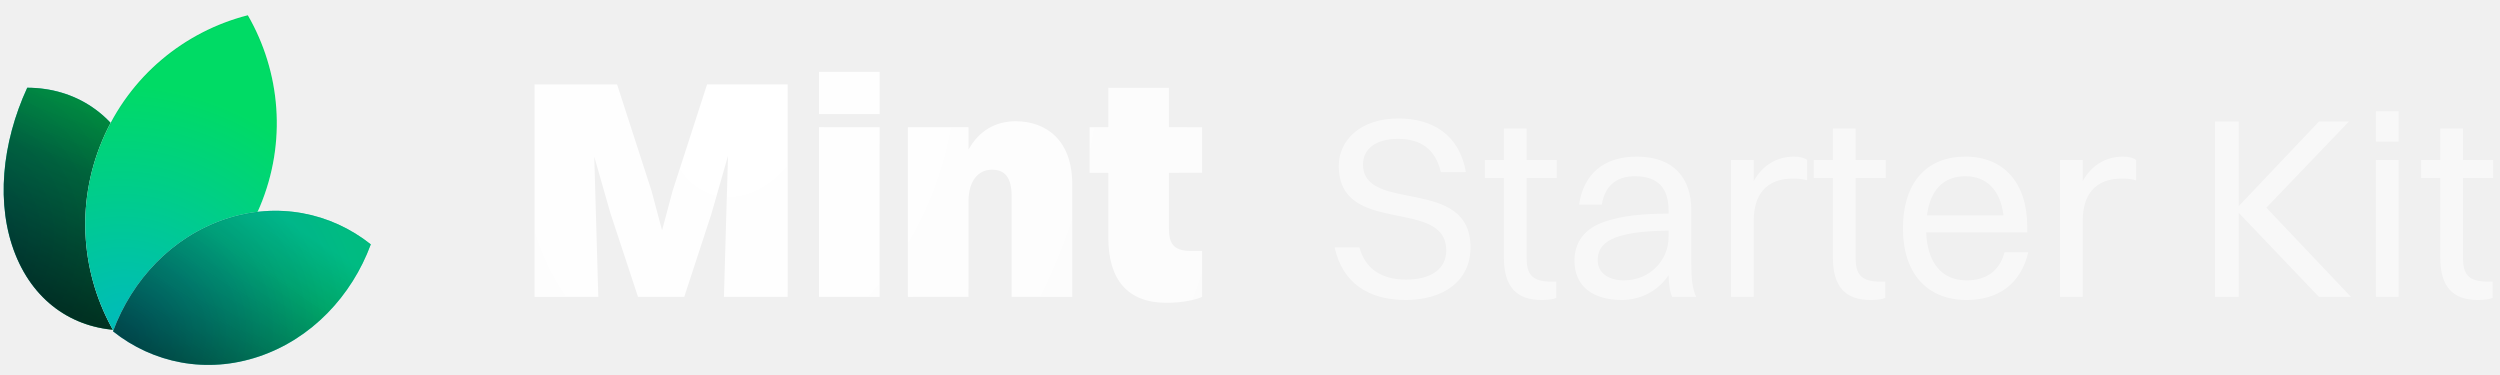
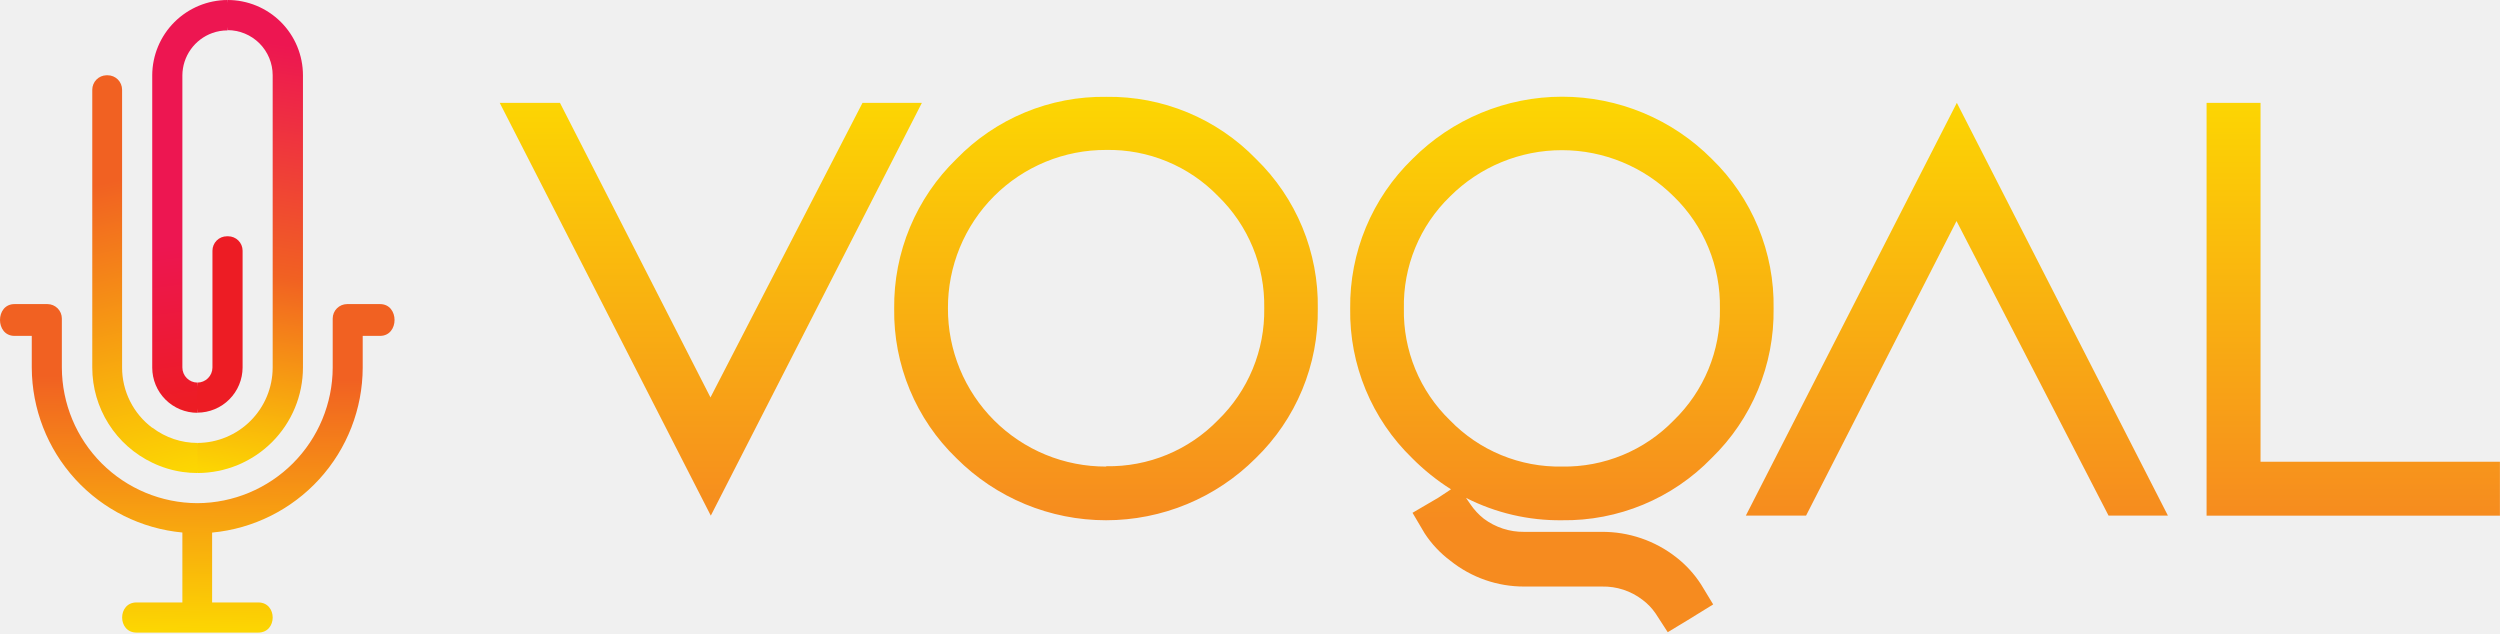
- <svg xmlns="http://www.w3.org/2000/svg" width="160" height="24" viewBox="0 0 160 24" fill="none">
-   <path d="M7.953 21.139C4.896 21.13 2.255 19.458 0.987 16.29C-0.28 13.121 0.109 9.163 1.744 5.615C4.801 5.624 7.442 7.296 8.71 10.465C9.977 13.633 9.588 17.591 7.953 21.139Z" fill="white" />
-   <path d="M7.953 21.139C4.896 21.13 2.255 19.458 0.987 16.29C-0.28 13.121 0.109 9.163 1.744 5.615C4.801 5.624 7.442 7.296 8.71 10.465C9.977 13.633 9.588 17.591 7.953 21.139Z" fill="url(#paint0_radial_115_109)" />
-   <path d="M7.953 21.139C4.896 21.13 2.255 19.458 0.987 16.29C-0.28 13.121 0.109 9.163 1.744 5.615C4.801 5.624 7.442 7.296 8.71 10.465C9.977 13.633 9.588 17.591 7.953 21.139Z" fill="black" fill-opacity="0.5" style="mix-blend-mode:hard-light" />
-   <path d="M7.953 21.139C4.896 21.13 2.255 19.458 0.987 16.29C-0.28 13.121 0.109 9.163 1.744 5.615C4.801 5.624 7.442 7.296 8.71 10.465C9.977 13.633 9.588 17.591 7.953 21.139Z" fill="url(#paint1_linear_115_109)" fill-opacity="0.5" style="mix-blend-mode:hard-light" />
-   <path d="M7.935 21.111C4.897 21.096 2.274 19.431 1.013 16.279C-0.248 13.124 0.136 9.182 1.762 5.643C4.8 5.659 7.423 7.324 8.684 10.476C9.945 13.63 9.561 17.572 7.935 21.111Z" stroke="url(#paint2_linear_115_109)" stroke-opacity="0.05" stroke-width="0.056" />
-   <path d="M7.31 21.257C11.354 20.221 14.884 17.375 16.628 13.236C18.373 9.097 17.945 4.587 15.86 0.976C11.816 2.012 8.287 4.858 6.542 8.998C4.797 13.137 5.225 17.646 7.31 21.257Z" fill="white" />
-   <path d="M7.31 21.257C11.354 20.221 14.884 17.375 16.628 13.236C18.373 9.097 17.945 4.587 15.86 0.976C11.816 2.012 8.287 4.858 6.542 8.998C4.797 13.137 5.225 17.646 7.31 21.257Z" fill="url(#paint3_radial_115_109)" />
-   <path d="M16.602 13.225C14.864 17.349 11.351 20.187 7.324 21.225C5.253 17.624 4.829 13.132 6.568 9.009C8.306 4.885 11.819 2.047 15.846 1.009C17.918 4.61 18.341 9.101 16.602 13.225Z" stroke="url(#paint4_linear_115_109)" stroke-opacity="0.05" stroke-width="0.056" />
-   <path d="M7.234 21.207C9.789 23.237 13.21 23.951 16.577 22.814C19.944 21.677 22.506 18.945 23.73 15.638C21.175 13.608 17.754 12.894 14.387 14.031C11.02 15.168 8.458 17.901 7.234 21.207Z" fill="white" />
-   <path d="M7.234 21.207C9.789 23.237 13.21 23.951 16.577 22.814C19.944 21.677 22.506 18.945 23.73 15.638C21.175 13.608 17.754 12.894 14.387 14.031C11.02 15.168 8.458 17.901 7.234 21.207Z" fill="url(#paint5_radial_115_109)" />
-   <path d="M7.234 21.207C9.789 23.237 13.21 23.951 16.577 22.814C19.944 21.677 22.506 18.945 23.73 15.638C21.175 13.608 17.754 12.894 14.387 14.031C11.02 15.168 8.458 17.901 7.234 21.207Z" fill="black" fill-opacity="0.2" style="mix-blend-mode:hard-light" />
-   <path d="M7.234 21.207C9.789 23.237 13.21 23.951 16.577 22.814C19.944 21.677 22.506 18.945 23.73 15.638C21.175 13.608 17.754 12.894 14.387 14.031C11.02 15.168 8.458 17.901 7.234 21.207Z" fill="url(#paint6_linear_115_109)" fill-opacity="0.5" style="mix-blend-mode:hard-light" />
-   <path d="M16.568 22.787C13.218 23.918 9.814 23.212 7.267 21.198C8.492 17.907 11.044 15.189 14.396 14.058C17.747 12.927 21.15 13.633 23.697 15.648C22.472 18.938 19.92 21.656 16.568 22.787Z" stroke="url(#paint7_linear_115_109)" stroke-opacity="0.05" stroke-width="0.056" />
-   <path d="M34.212 19V5.4H39.492L41.692 12.2L42.372 14.74L43.052 12.2L45.252 5.4H50.412V19H46.332L46.592 9.98L45.532 13.68L43.792 19H40.832L39.052 13.6L38.032 10.02L38.292 19H34.212ZM52.416 7.3V4.6H56.295V7.3H52.416ZM52.416 19V8.14H56.295V19H52.416ZM58.104 19V8.14H61.984V9.58C62.664 8.34 63.744 7.76 65.004 7.76C66.964 7.76 68.624 8.98 68.624 11.78V19H64.744V12.56C64.744 11.34 64.304 10.86 63.484 10.86C62.604 10.86 61.984 11.58 61.984 12.88V19H58.104ZM70.933 15.22V11.06H69.733V8.14H70.933V5.62H74.813V8.14H76.933V11.06H74.813V14.6C74.813 15.5 75.033 16.06 76.213 16.06H76.933V19C76.493 19.2 75.673 19.38 74.653 19.38C72.153 19.38 70.933 17.88 70.933 15.22Z" fill="url(#paint8_radial_115_109)" />
-   <path d="M87.232 10.519C87.232 13.687 94.112 11.229 94.112 15.832C94.112 17.994 92.364 19.198 89.971 19.198C87.562 19.198 85.912 18.093 85.417 15.832H87.001C87.364 17.169 88.371 17.895 89.987 17.895C91.671 17.895 92.561 17.152 92.561 16.03C92.561 12.598 85.681 15.155 85.681 10.618C85.681 9.001 87.034 7.582 89.509 7.582C91.671 7.582 93.403 8.621 93.816 11.014H92.215C91.868 9.529 90.912 8.886 89.476 8.886C88.057 8.886 87.232 9.529 87.232 10.519ZM96.25 16.476V11.393H95.029V10.239H96.25V8.226H97.702V10.239H99.632V11.393H97.702V16.476C97.702 17.532 98.015 18.026 99.302 18.026H99.599V19.066C99.434 19.148 99.071 19.198 98.659 19.198C97.025 19.198 96.25 18.323 96.25 16.476ZM102.516 13.093H101.064C101.345 11.162 102.615 10.024 104.76 10.024C107.103 10.024 108.242 11.393 108.242 13.44V16.888C108.242 17.895 108.324 18.521 108.555 19H107.021C106.856 18.654 106.806 18.142 106.79 17.614C106.047 18.72 104.859 19.198 103.803 19.198C101.988 19.198 100.767 18.357 100.767 16.69C100.767 15.486 101.427 14.611 102.714 14.182C103.902 13.786 105.107 13.687 106.79 13.671V13.473C106.79 12.053 106.13 11.278 104.628 11.278C103.374 11.278 102.698 11.971 102.516 13.093ZM102.252 16.657C102.252 17.465 102.929 17.944 103.952 17.944C105.569 17.944 106.79 16.674 106.79 15.172V14.759C103.061 14.793 102.252 15.585 102.252 16.657ZM110.787 19V10.239H112.239V11.591C112.833 10.519 113.774 10.024 114.83 10.024C115.176 10.024 115.49 10.107 115.655 10.239V11.542C115.407 11.46 115.094 11.427 114.747 11.427C112.998 11.427 112.239 12.515 112.239 14.1V19H110.787ZM117.305 16.476V11.393H116.084V10.239H117.305V8.226H118.757V10.239H120.688V11.393H118.757V16.476C118.757 17.532 119.071 18.026 120.358 18.026H120.655V19.066C120.49 19.148 120.127 19.198 119.714 19.198C118.081 19.198 117.305 18.323 117.305 16.476ZM129.809 16.145C129.33 18.192 127.862 19.198 125.865 19.198C123.324 19.198 121.79 17.482 121.79 14.627C121.79 11.658 123.324 10.024 125.783 10.024C128.258 10.024 129.743 11.723 129.743 14.512V14.875H123.275C123.357 16.838 124.281 17.944 125.865 17.944C127.103 17.944 127.977 17.35 128.291 16.145H129.809ZM125.783 11.278C124.38 11.278 123.539 12.152 123.324 13.786H128.225C128.027 12.169 127.152 11.278 125.783 11.278ZM131.843 19V10.239H133.295V11.591C133.889 10.519 134.829 10.024 135.885 10.024C136.232 10.024 136.545 10.107 136.71 10.239V11.542C136.463 11.46 136.149 11.427 135.803 11.427C134.054 11.427 133.295 12.515 133.295 14.1V19H131.843ZM141.763 19V7.78H143.281V13.192L148.413 7.78H150.327L145.047 13.291L150.459 19H148.413L143.281 13.621V19H141.763ZM152.06 9.067V7.12H153.512V9.067H152.06ZM152.06 19V10.239H153.512V19H152.06ZM156.178 16.476V11.393H154.957V10.239H156.178V8.226H157.63V10.239H159.56V11.393H157.63V16.476C157.63 17.532 157.943 18.026 159.23 18.026H159.527V19.066C159.362 19.148 158.999 19.198 158.587 19.198C156.953 19.198 156.178 18.323 156.178 16.476Z" fill="white" fill-opacity="0.55" />
+ <svg xmlns="http://www.w3.org/2000/svg" width="379" height="96" viewBox="0 0 379 96" fill="none">
+   <path fill-rule="evenodd" clip-rule="evenodd" d="M29.927 76.28C24.482 76.264 19.264 74.094 15.414 70.244C11.563 66.393 9.393 61.175 9.377 55.73V48.29C9.378 47.711 9.148 47.156 8.74 46.745C8.331 46.335 7.777 46.103 7.197 46.1H2.197C-0.733 46.1 -0.733 50.92 2.197 50.92H4.817V55.73C4.837 61.989 7.186 68.016 11.406 72.637C15.627 77.259 21.416 80.144 27.648 80.73V91.33H20.698C17.788 91.33 17.788 95.9 20.698 95.9H39.157C42.068 95.9 42.068 91.33 39.157 91.33H32.157V80.74C38.389 80.154 44.178 77.269 48.399 72.647C52.619 68.026 54.968 61.999 54.987 55.74V50.92H57.617C60.547 50.92 60.547 46.1 57.617 46.1H52.617C52.038 46.103 51.484 46.335 51.075 46.745C50.667 47.156 50.438 47.711 50.438 48.29V55.73C50.422 61.169 48.257 66.38 44.415 70.23C40.573 74.079 35.366 76.254 29.927 76.28Z" fill="url(#paint0_linear_18_20)" />
+   <path fill-rule="evenodd" clip-rule="evenodd" d="M23.078 64.85C21.661 63.788 20.511 62.411 19.718 60.829C18.924 59.246 18.51 57.5 18.508 55.73V13.6C18.508 13.021 18.278 12.465 17.87 12.055C17.461 11.645 16.907 11.413 16.328 11.41H16.137C15.565 11.423 15.019 11.659 14.618 12.068C14.216 12.477 13.99 13.027 13.988 13.6V55.73C13.991 58.752 14.851 61.711 16.467 64.265C18.082 66.819 20.388 68.862 23.117 70.16C24.561 70.853 26.102 71.322 27.688 71.55C28.442 71.659 29.205 71.713 29.968 71.71L30.337 69.44L29.968 67.15C27.494 67.152 25.088 66.344 23.117 64.85H23.078Z" fill="url(#paint1_linear_18_20)" />
+   <path fill-rule="evenodd" clip-rule="evenodd" d="M23.078 55.73C23.078 56.63 23.255 57.52 23.599 58.351C23.943 59.182 24.448 59.938 25.084 60.574C25.72 61.21 26.475 61.714 27.306 62.059C28.137 62.403 29.028 62.58 29.927 62.58L30.247 60.27L29.927 58C29.322 57.997 28.742 57.755 28.315 57.326C27.887 56.897 27.648 56.316 27.648 55.71V11.41C27.66 10.003 28.104 8.634 28.919 7.488C29.735 6.341 30.883 5.473 32.208 5C32.942 4.738 33.717 4.606 34.498 4.61V0C31.474 0.011 28.577 1.216 26.438 3.353C24.298 5.49 23.091 8.386 23.078 11.41V55.73Z" fill="url(#paint2_linear_18_20)" />
+   <path fill-rule="evenodd" clip-rule="evenodd" d="M32.208 55.73C32.202 56.332 31.96 56.908 31.533 57.333C31.107 57.758 30.53 57.998 29.927 58V62.56C31.743 62.555 33.482 61.831 34.765 60.548C36.049 59.264 36.772 57.525 36.778 55.71V38C36.775 37.421 36.543 36.867 36.133 36.458C35.722 36.049 35.167 35.82 34.587 35.82H34.398C33.818 35.82 33.263 36.049 32.852 36.458C32.442 36.867 32.21 37.421 32.208 38V55.73Z" fill="#ED1C24" />
+   <path fill-rule="evenodd" clip-rule="evenodd" d="M41.337 55.73C41.33 58.755 40.125 61.653 37.987 63.793C35.85 65.933 32.952 67.139 29.927 67.15V71.71C34.171 71.71 38.241 70.024 41.241 67.024C44.242 64.023 45.928 59.953 45.928 55.71V11.41C45.928 9.909 45.631 8.423 45.056 7.037C44.481 5.65 43.638 4.391 42.575 3.331C41.512 2.271 40.251 1.432 38.863 0.86C37.475 0.288 35.988 -0.004 34.487 3.94427e-05L34.097 2.28L34.498 4.57C36.312 4.57 38.051 5.291 39.334 6.573C40.617 7.856 41.337 9.596 41.337 11.41V55.73Z" fill="url(#paint3_linear_18_20)" />
+   <path fill-rule="evenodd" clip-rule="evenodd" d="M107.708 60.25L130.758 15.59H139.758L107.758 78.17L75.757 15.59H84.888L107.708 60.25ZM167.708 14.68C163.482 14.618 159.289 15.421 155.385 17.04C151.482 18.658 147.95 21.057 145.008 24.09C141.974 27.032 139.571 30.561 137.947 34.462C136.322 38.363 135.509 42.554 135.558 46.78C135.497 51.004 136.302 55.196 137.924 59.096C139.546 62.997 141.95 66.524 144.988 69.46C147.965 72.443 151.502 74.81 155.396 76.424C159.289 78.039 163.463 78.87 167.678 78.87C171.892 78.87 176.066 78.039 179.96 76.424C183.853 74.81 187.39 72.443 190.368 69.46C193.398 66.52 195.796 62.991 197.414 59.091C199.032 55.191 199.836 51.002 199.778 46.78C199.848 42.559 199.052 38.368 197.441 34.465C195.829 30.563 193.436 27.032 190.408 24.09C187.467 21.06 183.939 18.662 180.039 17.044C176.139 15.426 171.949 14.621 167.728 14.68H167.708ZM167.708 70.73C164.552 70.743 161.425 70.132 158.507 68.93C155.59 67.729 152.939 65.961 150.707 63.73C148.476 61.499 146.709 58.848 145.507 55.93C144.306 53.012 143.694 49.885 143.708 46.73C143.694 43.575 144.306 40.448 145.507 37.53C146.709 34.612 148.476 31.961 150.707 29.73C152.939 27.499 155.59 25.731 158.507 24.53C161.425 23.328 164.552 22.717 167.708 22.73C170.861 22.675 173.993 23.268 176.909 24.472C179.824 25.676 182.462 27.465 184.658 29.73C186.928 31.932 188.721 34.578 189.925 37.502C191.129 40.427 191.719 43.568 191.658 46.73C191.711 49.884 191.117 53.015 189.913 55.93C188.709 58.845 186.921 61.483 184.658 63.68C182.462 65.945 179.824 67.734 176.909 68.938C173.993 70.142 170.861 70.735 167.708 70.68V70.73ZM219.988 74.19C217.848 72.842 215.869 71.255 214.088 69.46C211.055 66.522 208.656 62.994 207.039 59.093C205.423 55.193 204.622 51.002 204.688 46.78C204.637 42.554 205.449 38.362 207.073 34.461C208.698 30.559 211.102 27.03 214.138 24.09C217.111 21.101 220.646 18.73 224.539 17.111C228.432 15.493 232.606 14.66 236.823 14.66C241.039 14.66 245.213 15.493 249.106 17.111C252.999 18.73 256.534 21.101 259.508 24.09C262.538 27.03 264.932 30.561 266.544 34.464C268.156 38.367 268.95 42.558 268.878 46.78C268.936 51.002 268.132 55.191 266.514 59.091C264.896 62.991 262.498 66.52 259.468 69.46C256.527 72.49 252.999 74.888 249.099 76.506C245.199 78.124 241.009 78.929 236.788 78.87C231.738 78.929 226.75 77.766 222.247 75.48L222.938 76.48C223.493 77.293 224.167 78.017 224.938 78.63C226.701 79.953 228.853 80.656 231.058 80.63H242.808C246.897 80.598 250.876 81.951 254.098 84.47C255.593 85.629 256.878 87.036 257.898 88.63L259.718 91.63L255.828 94.03L252.828 95.84L250.988 93C250.441 92.2 249.765 91.497 248.988 90.92C247.236 89.58 245.082 88.875 242.878 88.92H231.108C227.022 88.939 223.054 87.556 219.868 85C218.332 83.854 217.012 82.446 215.967 80.84L214.138 77.74L218.068 75.44L219.967 74.18L219.988 74.19ZM236.788 70.73C239.941 70.785 243.073 70.192 245.989 68.988C248.904 67.784 251.542 65.995 253.738 63.73C256.004 61.536 257.796 58.899 259 55.983C260.204 53.067 260.796 49.934 260.738 46.78C260.799 43.618 260.209 40.477 259.005 37.552C257.801 34.628 256.008 31.982 253.738 29.78C249.238 25.289 243.14 22.766 236.783 22.766C230.425 22.766 224.327 25.289 219.828 29.78C217.554 31.98 215.759 34.625 214.555 37.55C213.351 40.475 212.763 43.617 212.828 46.78C212.769 49.934 213.361 53.067 214.565 55.983C215.769 58.899 217.561 61.536 219.828 63.73C222.03 66 224.675 67.793 227.6 68.997C230.524 70.202 233.665 70.791 236.828 70.73H236.788ZM342.698 70H378.988V78.18H334.518V15.59H342.698V70ZM296.608 33.51L319.658 78.17H328.658L296.658 15.59L264.668 78.17H273.798L296.608 33.51Z" fill="url(#paint4_linear_18_20)" />
  <defs>
-     <radialGradient id="paint0_radial_115_109" cx="0" cy="0" r="1" gradientUnits="userSpaceOnUse" gradientTransform="translate(-3.00503 15.023) rotate(-10.029) scale(17.9572 17.784)">
-       <stop stop-color="#00B0BB" />
-       <stop offset="1" stop-color="#00DB65" />
-     </radialGradient>
-     <linearGradient id="paint1_linear_115_109" x1="7.39" y1="4.813" x2="1.63" y2="18.689" gradientUnits="userSpaceOnUse">
-       <stop stop-color="#18E299" />
-       <stop offset="1" />
+     <linearGradient id="paint0_linear_18_20" x1="29.828" y1="57.3" x2="29.378" y2="95.65" gradientUnits="userSpaceOnUse">
+       <stop stop-color="#F16122" />
+       <stop offset="1" stop-color="#FCD602" />
    </linearGradient>
-     <linearGradient id="paint2_linear_115_109" x1="7.948" y1="8.016" x2="1.761" y2="18.746" gradientUnits="userSpaceOnUse">
-       <stop />
-       <stop offset="1" stop-opacity="0" />
+     <linearGradient id="paint1_linear_18_20" x1="24.497" y1="72.18" x2="14.568" y2="28.06" gradientUnits="userSpaceOnUse">
+       <stop stop-color="#FCD602" />
+       <stop offset="1" stop-color="#F16122" />
    </linearGradient>
-     <radialGradient id="paint3_radial_115_109" cx="0" cy="0" r="1" gradientUnits="userSpaceOnUse" gradientTransform="translate(8.11404 20.8822) rotate(-75.7542) scale(21.6246 23.7772)">
-       <stop stop-color="#00BBBB" />
-       <stop offset="0.713" stop-color="#00DB65" />
-     </radialGradient>
-     <linearGradient id="paint4_linear_115_109" x1="7.602" y1="5.871" x2="15.556" y2="16.372" gradientUnits="userSpaceOnUse">
-       <stop />
-       <stop offset="1" stop-opacity="0" />
+     <linearGradient id="paint2_linear_18_20" x1="33.267" y1="60.83" x2="29.957" y2="36.64" gradientUnits="userSpaceOnUse">
+       <stop stop-color="#ED1C24" />
+       <stop offset="1" stop-color="#ED1651" />
    </linearGradient>
-     <radialGradient id="paint5_radial_115_109" cx="0" cy="0" r="1" gradientUnits="userSpaceOnUse" gradientTransform="translate(7.84537 21.5181) rotate(-20.3525) scale(18.5603 17.32)">
-       <stop stop-color="#00B0BB" />
-       <stop offset="1" stop-color="#00DB65" />
-     </radialGradient>
-     <linearGradient id="paint6_linear_115_109" x1="16.808" y1="13.007" x2="10.041" y2="22.994" gradientUnits="userSpaceOnUse">
-       <stop stop-color="#00B1BC" />
-       <stop offset="1" />
+     <linearGradient id="paint3_linear_18_20" x1="43.458" y1="6.85" x2="33.597" y2="71.83" gradientUnits="userSpaceOnUse">
+       <stop stop-color="#ED1651" />
+       <stop offset="0.53" stop-color="#F16122" />
+       <stop offset="1" stop-color="#FCD602" />
    </linearGradient>
-     <linearGradient id="paint7_linear_115_109" x1="16.808" y1="13.007" x2="14.169" y2="23.841" gradientUnits="userSpaceOnUse">
-       <stop />
-       <stop offset="1" stop-opacity="0" />
+     <linearGradient id="paint4_linear_18_20" x1="227.348" y1="78.87" x2="227.348" y2="14.68" gradientUnits="userSpaceOnUse">
+       <stop stop-color="#F68B1F" />
+       <stop offset="1" stop-color="#FCD602" />
    </linearGradient>
-     <radialGradient id="paint8_radial_115_109" cx="0" cy="0" r="1" gradientUnits="userSpaceOnUse" gradientTransform="translate(47.2781 7) rotate(19.0047) scale(67.5582 85.7506)">
-       <stop stop-color="white" />
-       <stop offset="1" stop-color="white" stop-opacity="0.5" />
-     </radialGradient>
  </defs>
</svg>
